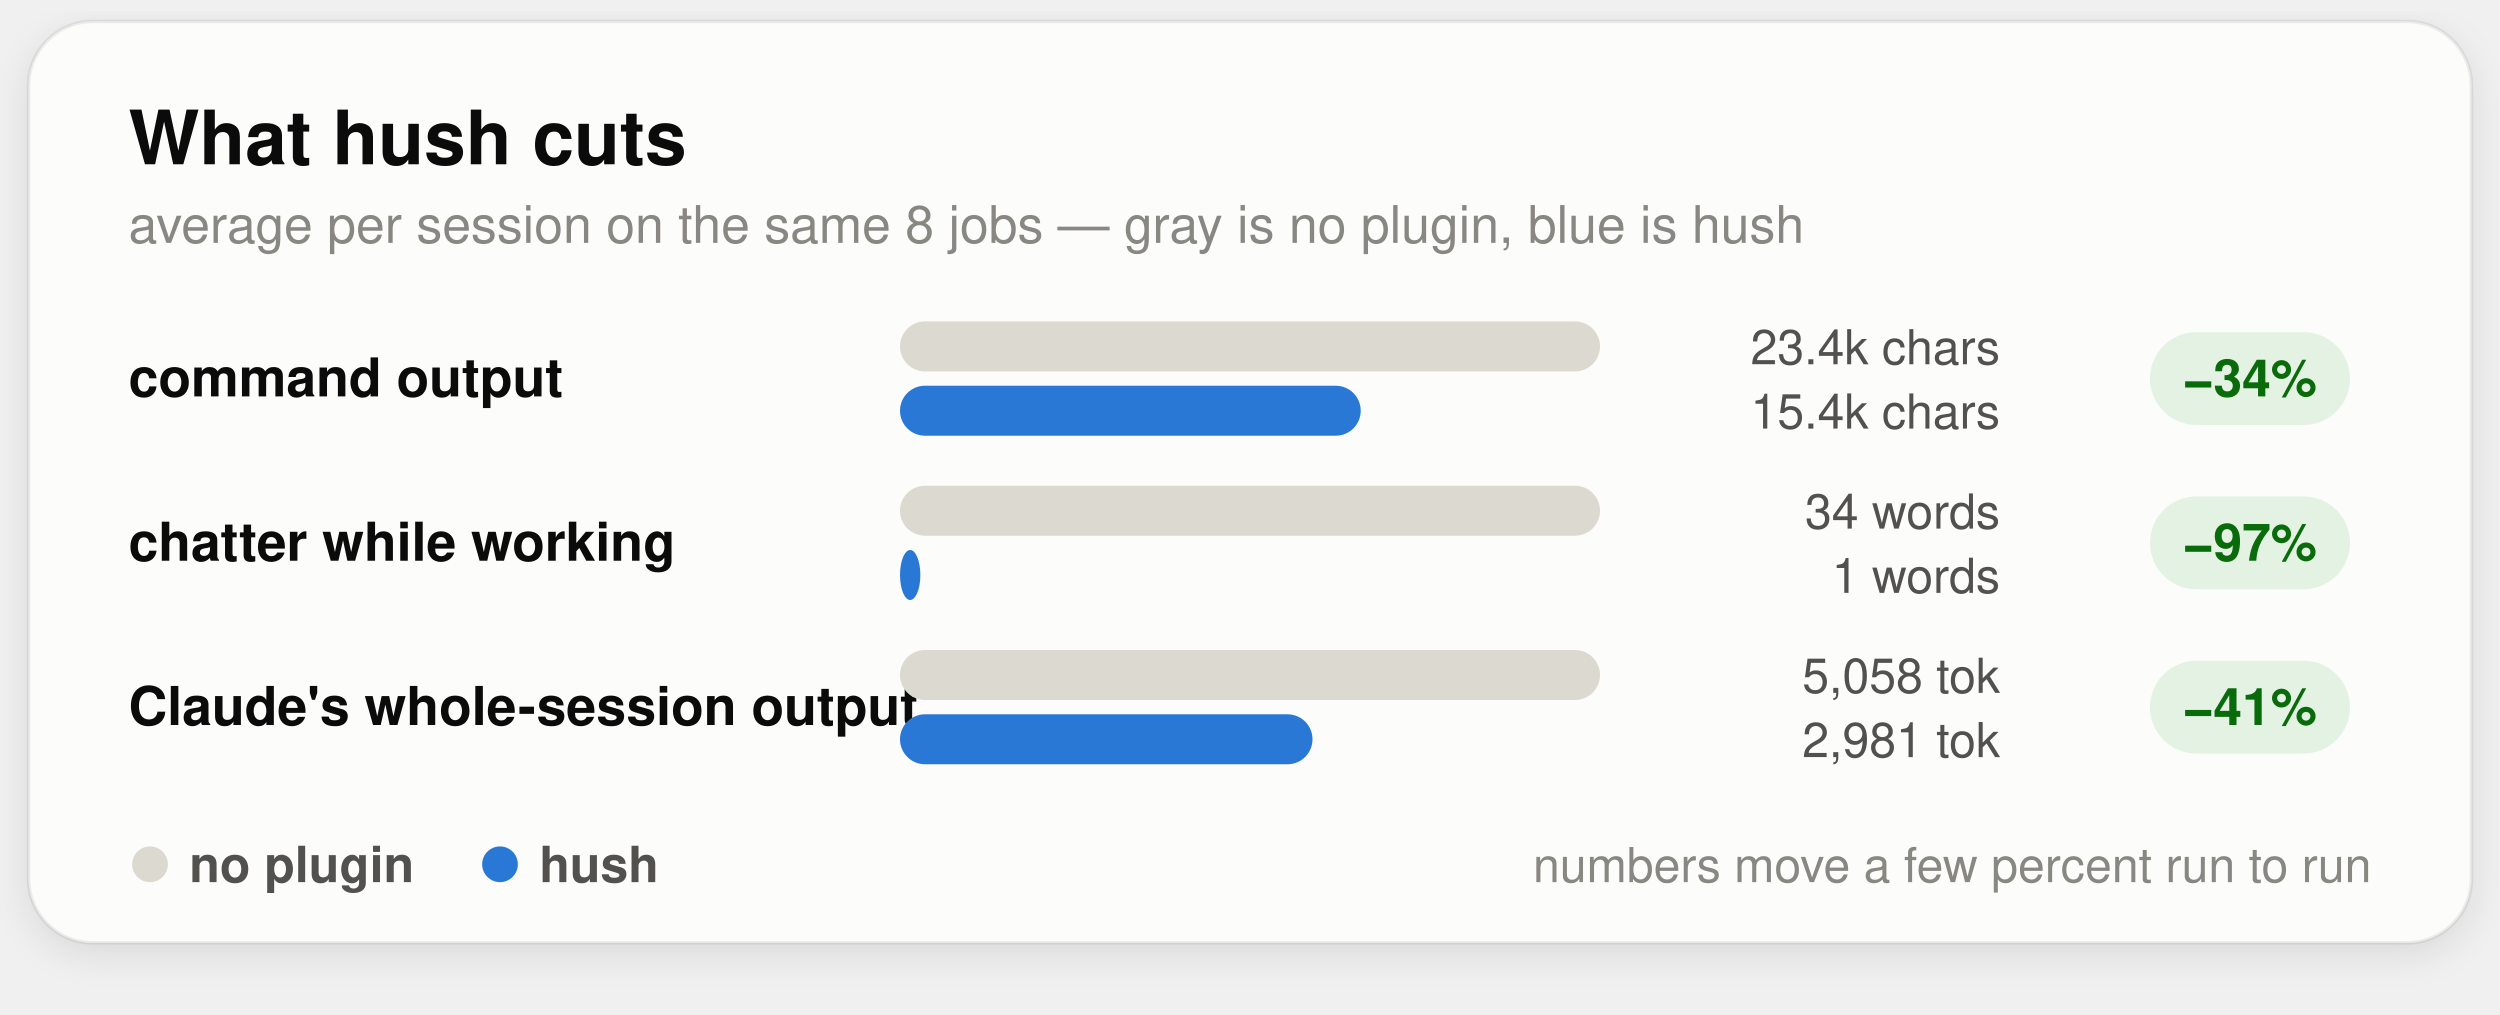
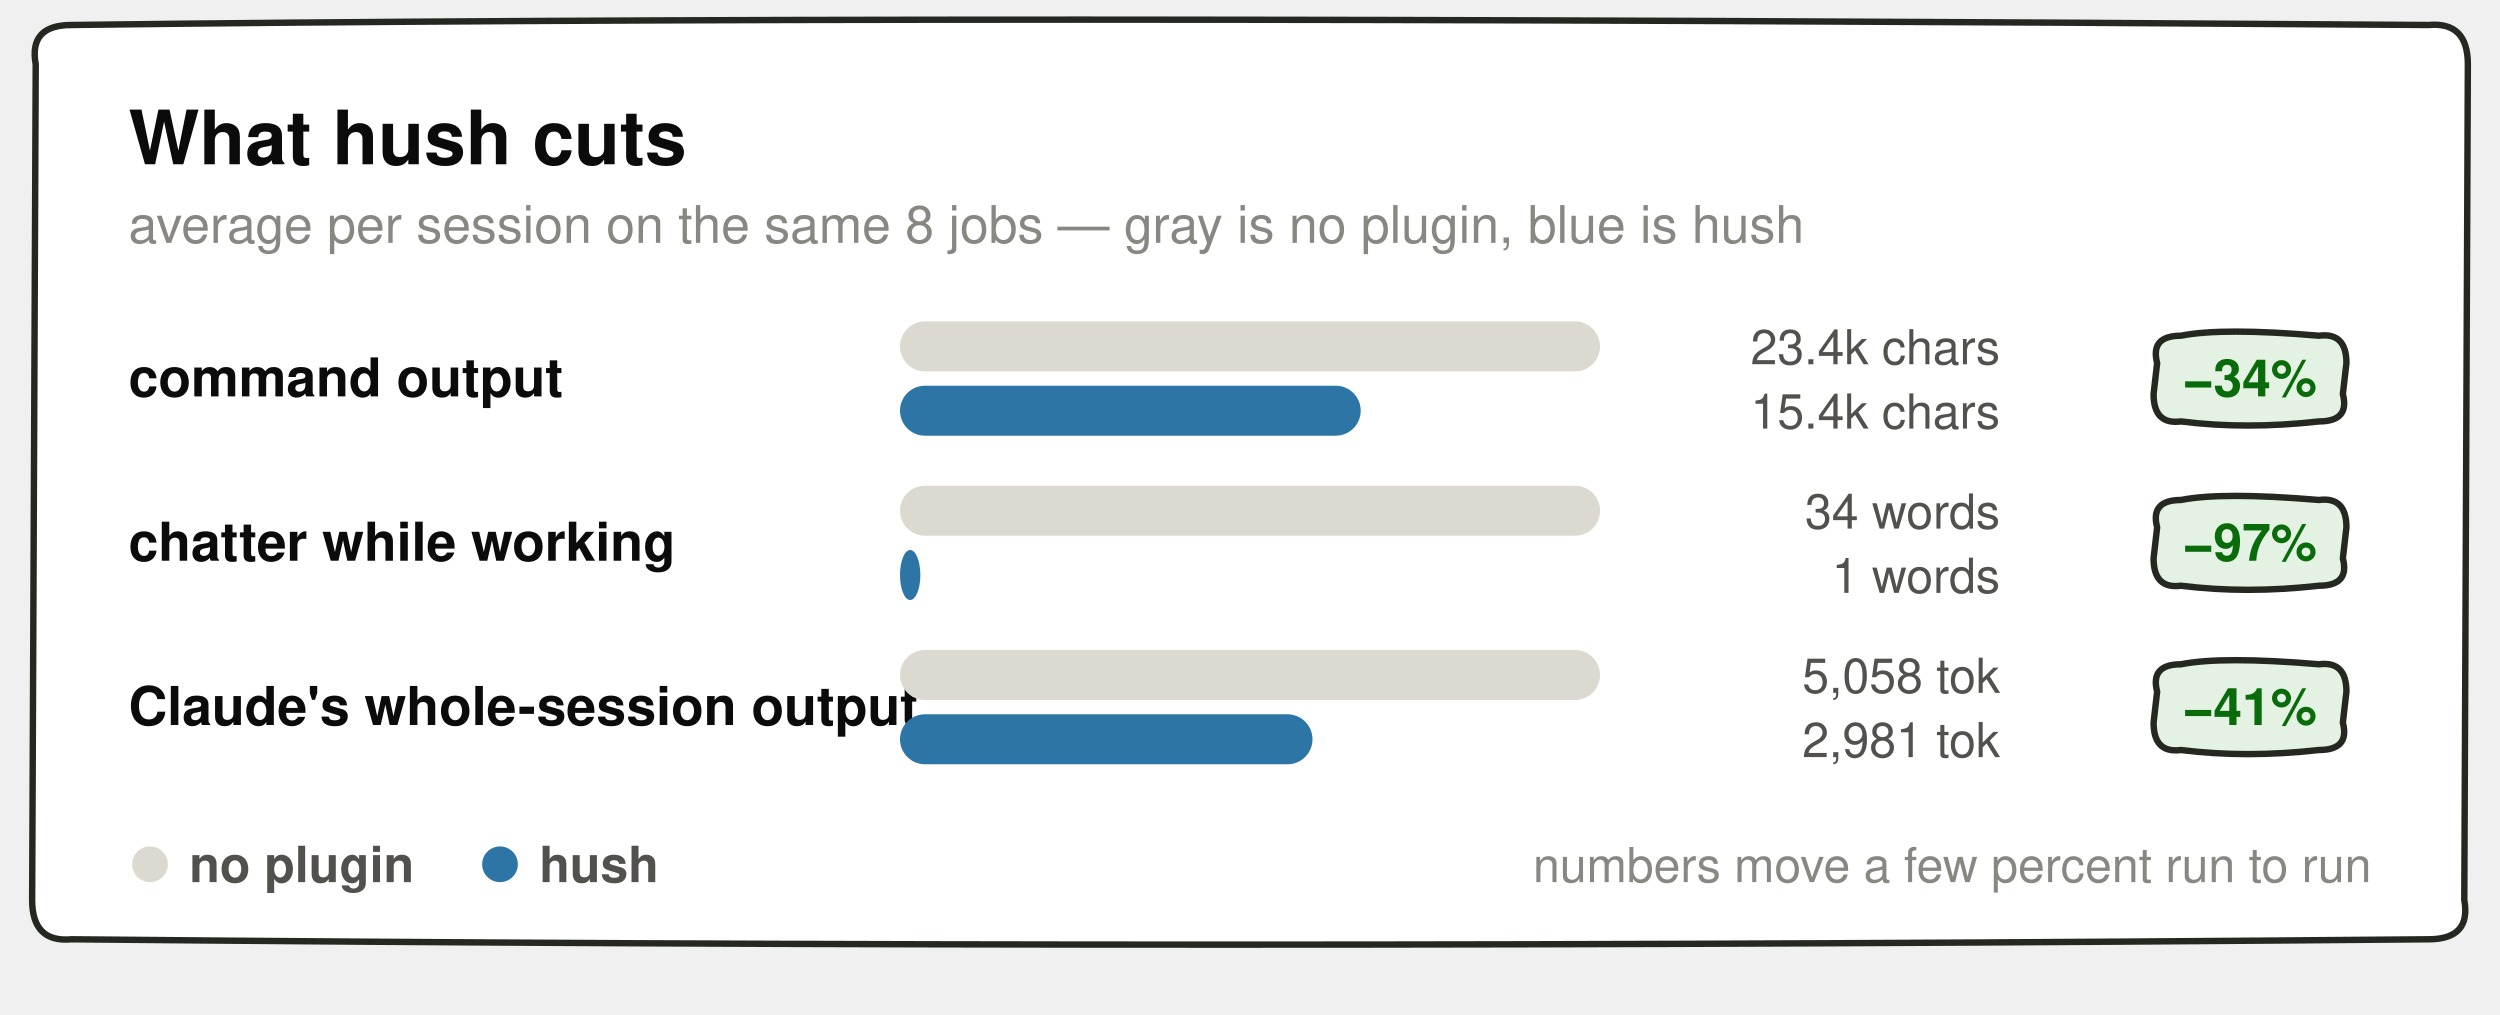
<svg xmlns="http://www.w3.org/2000/svg" viewBox="0 0 700 284" font-family="-apple-system,BlinkMacSystemFont,'Segoe UI',Helvetica,Arial,sans-serif" role="img" aria-label="What hush cuts, averaged per session over the same 8 jobs on Opus 5 at medium effort, 4 runs each way. command output: no plugin 23.4k chars, hush 15.4k chars, minus 34%. chatter while working: no plugin 34 words, hush 1 words, minus 97%. Claude's whole-session output: no plugin 5,058 tok, hush 2,981 tok, minus 41%.">
-   <style>.card{fill:#fcfcfb}.card{stroke:rgba(11,11,11,.07)}.ink{fill:#0b0b0b}.ink2{fill:#52514e}.mut{fill:#898781}.bp{fill:#dcd9d0}.cw{fill:#e3f2e3}.cwt{fill:#0a6b0a}.cf{fill:#f0efeb}.cft{fill:#52514e}.ac{fill:#2a78d6}@media(prefers-color-scheme:dark){.card{fill:#161b22}.card{stroke:#30363d}.ink{fill:#e6edf3}.ink2{fill:#b0b8c0}.mut{fill:#9198a1}.bp{fill:#3d3c37}.cw{fill:#17301f}.cwt{fill:#3fb950}.cf{fill:#2b2b29}.cft{fill:#9198a1}.ac{fill:#4c9be8}}</style>
-   <filter id="s" x="-20%" y="-20%" width="140%" height="140%">
-     <feDropShadow dx="0" dy="3" stdDeviation="5" flood-color="#0b0b0b" flood-opacity=".10" />
-   </filter>
-   <rect class="card" x="8" y="6" width="684" height="258" rx="18" filter="url(#s)" />
+   <style>.card{fill:#fcfcfb}.card{stroke:rgba(11,11,11,.07)}.ink{fill:#0b0b0b}.ink2{fill:#52514e}.mut{fill:#898781}.bp{fill:#dcd9d0}.cw{fill:#e3f2e3}.cwt{fill:#0a6b0a}.cf{fill:#f0efeb}.cft{fill:#52514e}.ac{fill:#2c75a5}@media(prefers-color-scheme:dark){.card{fill:#161b22}.card{stroke:#30363d}.ink{fill:#e6edf3}.ink2{fill:#b0b8c0}.mut{fill:#9198a1}.bp{fill:#3d3c37}.cw{fill:#17301f}.cwt{fill:#3fb950}.cf{fill:#2b2b29}.cft{fill:#9198a1}.ac{fill:#79b6de}}.card,.bg{fill:#fff}.ink-frame{stroke:#252820;stroke-width:1.8;stroke-linecap:round;stroke-linejoin:round}text{font-kerning:normal;text-rendering:optimizeLegibility}@media(prefers-color-scheme:dark){.card,.bg{fill:#191c1b}.ink-frame{stroke:#eee9de}}</style>
+   <path class="card ink-frame" d="M20 7 Q254.24 4 680 7 Q691 6 691 18 L690 252 Q692 263 680 263 Q336.32 266 20 263 Q9 264 9 252 L10 18 Q8 7 20 7Z" />
  <text class="ink" x="36" y="46" font-size="21" font-weight="800">What hush cuts</text>
  <text class="mut" x="36" y="68" font-size="14.5">average per session on the same 8 jobs — gray is no plugin, blue is hush</text>
  <text class="ink" x="36" y="111" font-size="15" font-weight="600">command output</text>
  <rect class="bp" x="252" y="90" width="196.0" height="14" rx="7" />
  <text class="ink2" x="560" y="102" font-size="13.5" text-anchor="end">23.4k chars</text>
  <rect class="ac" x="252" y="108" width="129.0" height="14" rx="7" />
  <text class="ink2" x="560" y="120" font-size="13.5" text-anchor="end">15.4k chars</text>
-   <rect class="cw" x="602" y="93" width="56" height="26" rx="13" />
+   <path class="cw ink-frame" d="M610.667 94 Q622.16 91.7 649.333 94 Q657 93 657 101.667 L656 110.333 Q658 118 649.333 118 Q628.88 120.3 610.667 118 Q603 119 603 110.333 L604 101.667 Q602 94 610.667 94Z" />
  <text class="cwt" x="630" y="111" font-size="14.5" font-weight="800" text-anchor="middle">−34%</text>
  <text class="ink" x="36" y="157" font-size="15" font-weight="600">chatter while working</text>
  <rect class="bp" x="252" y="136" width="196.0" height="14" rx="7" />
  <text class="ink2" x="560" y="148" font-size="13.5" text-anchor="end">34 words</text>
  <rect class="ac" x="252" y="154" width="5.7" height="14" rx="7" />
  <text class="ink2" x="560" y="166" font-size="13.5" text-anchor="end">1 words</text>
-   <rect class="cw" x="602" y="139" width="56" height="26" rx="13" />
+   <path class="cw ink-frame" d="M610.667 140 Q622.16 137.7 649.333 140 Q657 139 657 147.667 L656 156.333 Q658 164 649.333 164 Q628.88 166.3 610.667 164 Q603 165 603 156.333 L604 147.667 Q602 140 610.667 140Z" />
  <text class="cwt" x="630" y="157" font-size="14.5" font-weight="800" text-anchor="middle">−97%</text>
  <text class="ink" x="36" y="203" font-size="15" font-weight="600">Claude's whole-session output</text>
  <rect class="bp" x="252" y="182" width="196.0" height="14" rx="7" />
  <text class="ink2" x="560" y="194" font-size="13.5" text-anchor="end">5,058 tok</text>
  <rect class="ac" x="252" y="200" width="115.5" height="14" rx="7" />
  <text class="ink2" x="560" y="212" font-size="13.5" text-anchor="end">2,981 tok</text>
-   <rect class="cw" x="602" y="185" width="56" height="26" rx="13" />
+   <path class="cw ink-frame" d="M610.667 186 Q622.16 183.7 649.333 186 Q657 185 657 193.667 L656 202.333 Q658 210 649.333 210 Q628.88 212.3 610.667 210 Q603 211 603 202.333 L604 193.667 Q602 186 610.667 186Z" />
  <text class="cwt" x="630" y="203" font-size="14.5" font-weight="800" text-anchor="middle">−41%</text>
  <circle class="bp" cx="42" cy="242" r="5" />
  <text class="ink2" x="53" y="247" font-size="14" font-weight="600">no plugin</text>
  <circle class="ac" cx="140" cy="242" r="5" />
  <text class="ink2" x="151" y="247" font-size="14" font-weight="600">hush</text>
  <text class="mut" x="664" y="247" font-size="13.5" text-anchor="end">numbers move a few percent run to run</text>
</svg>
